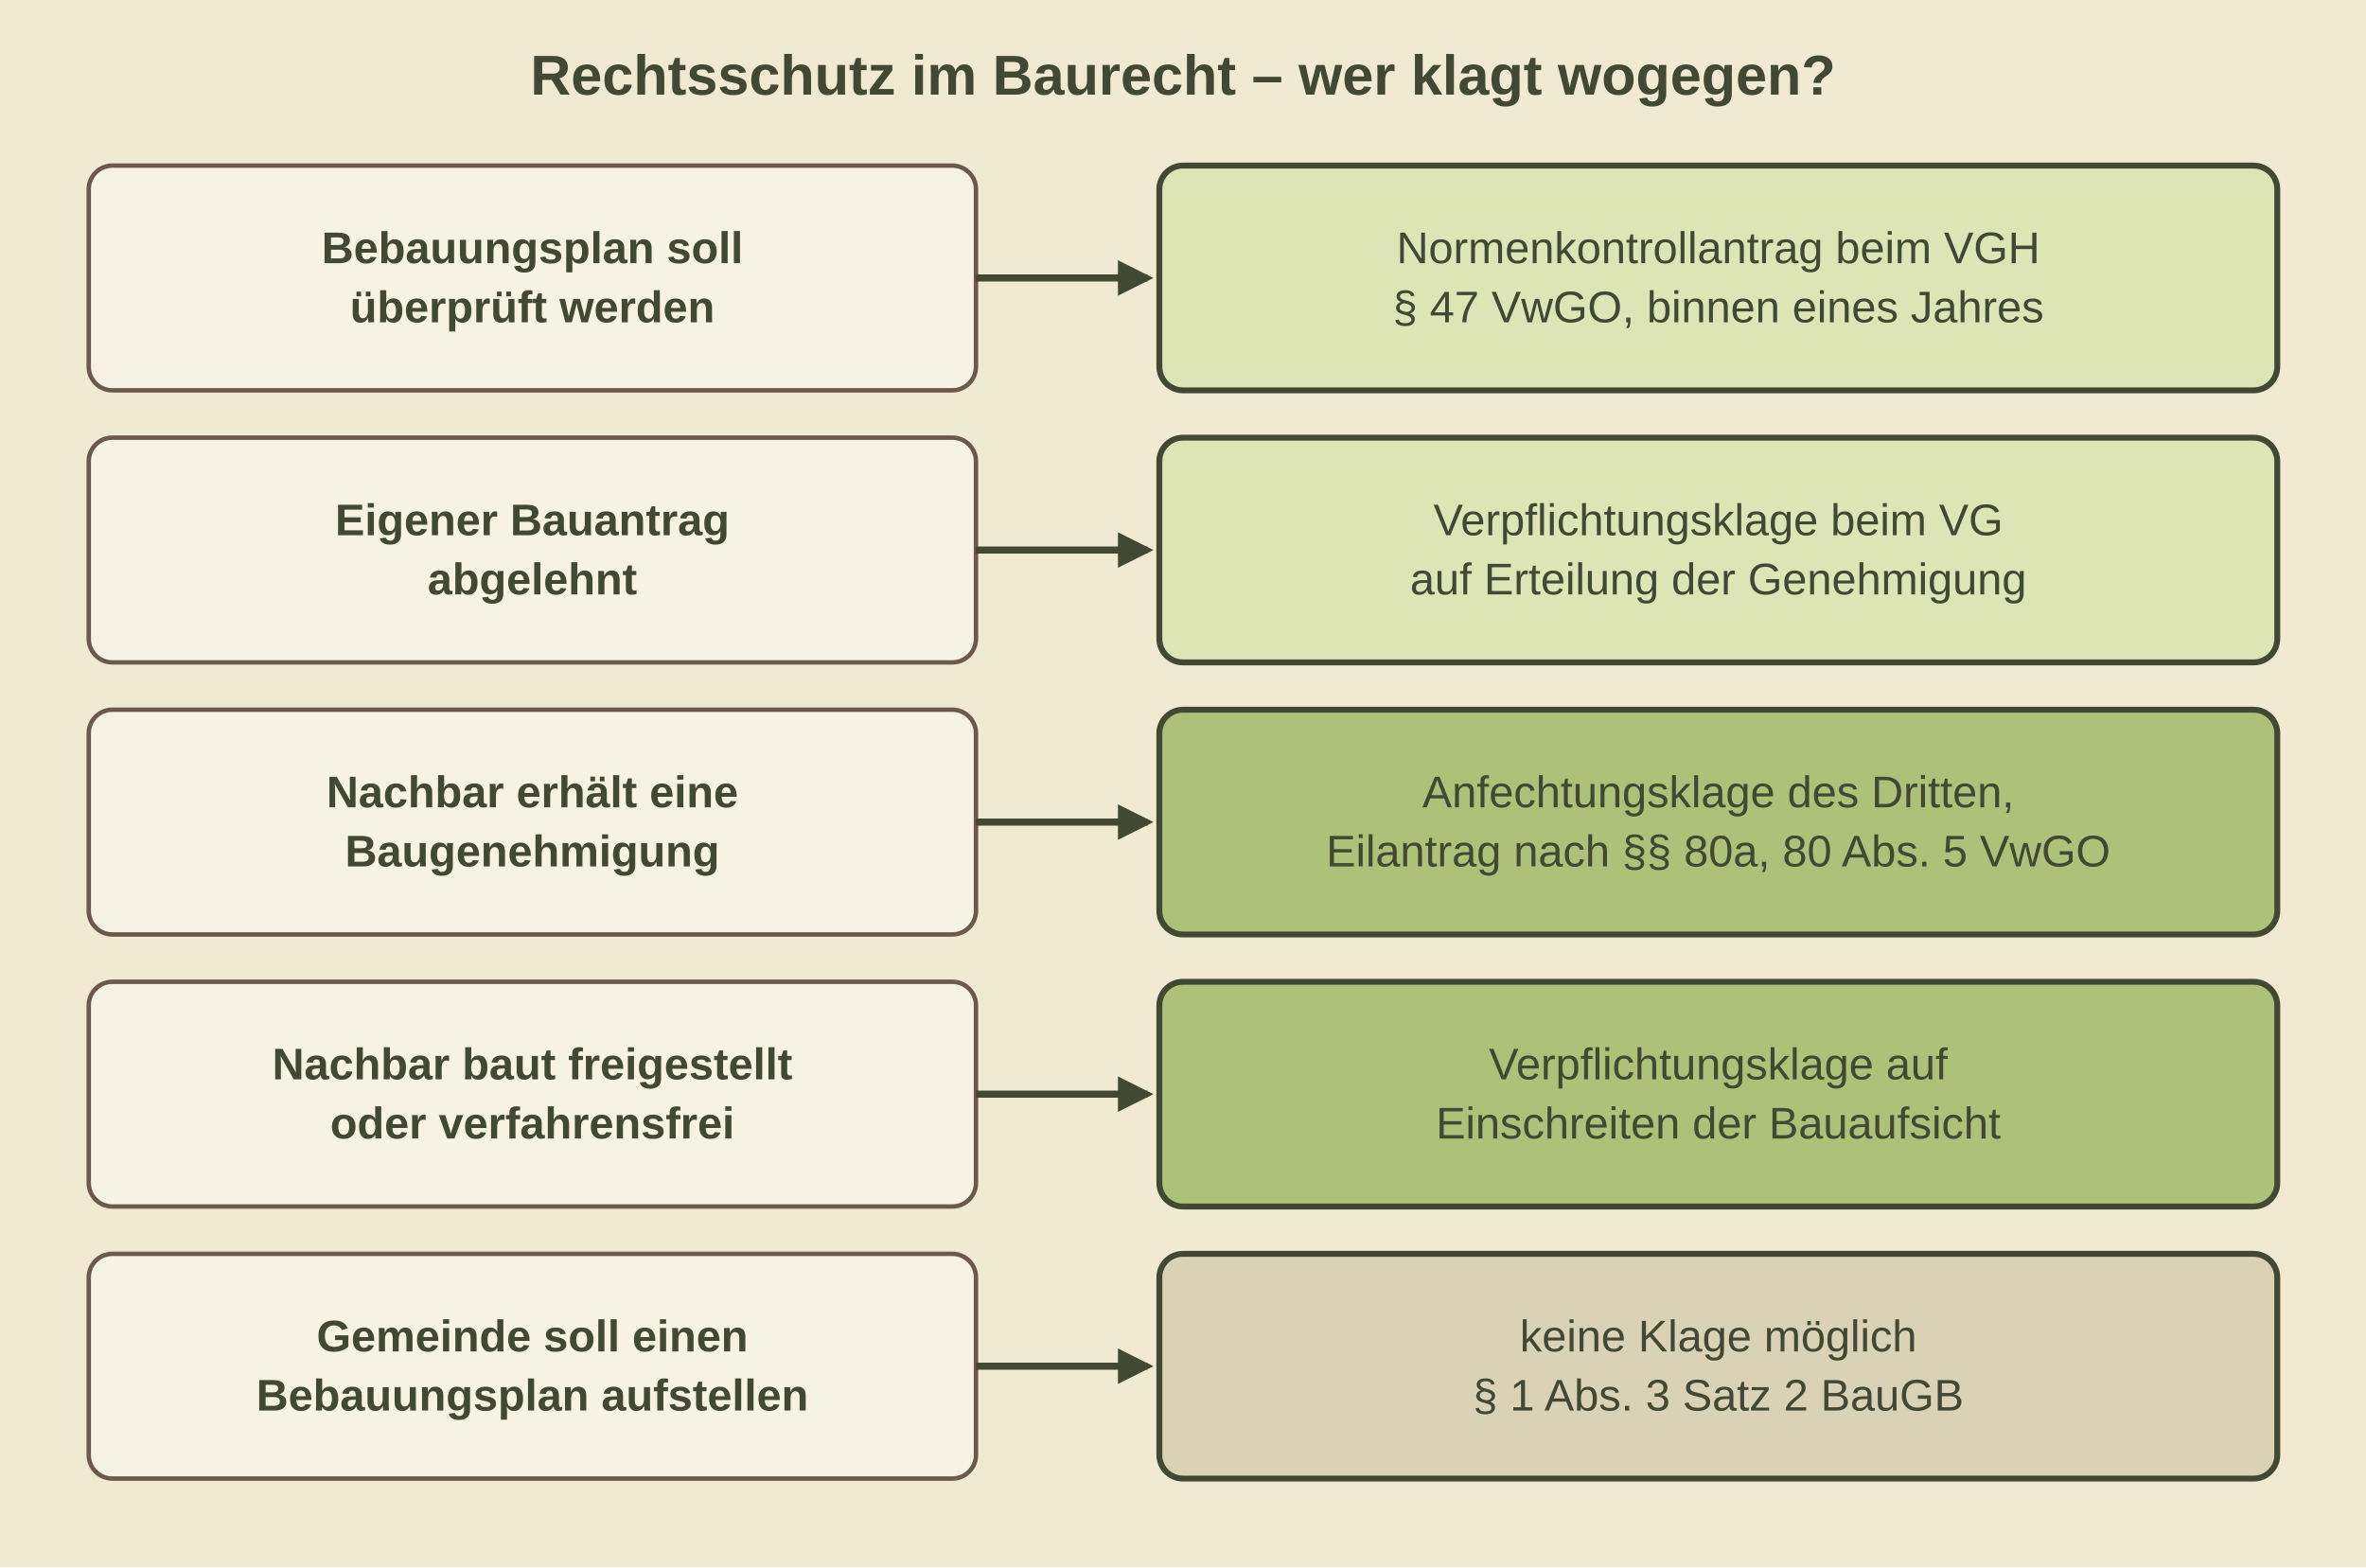
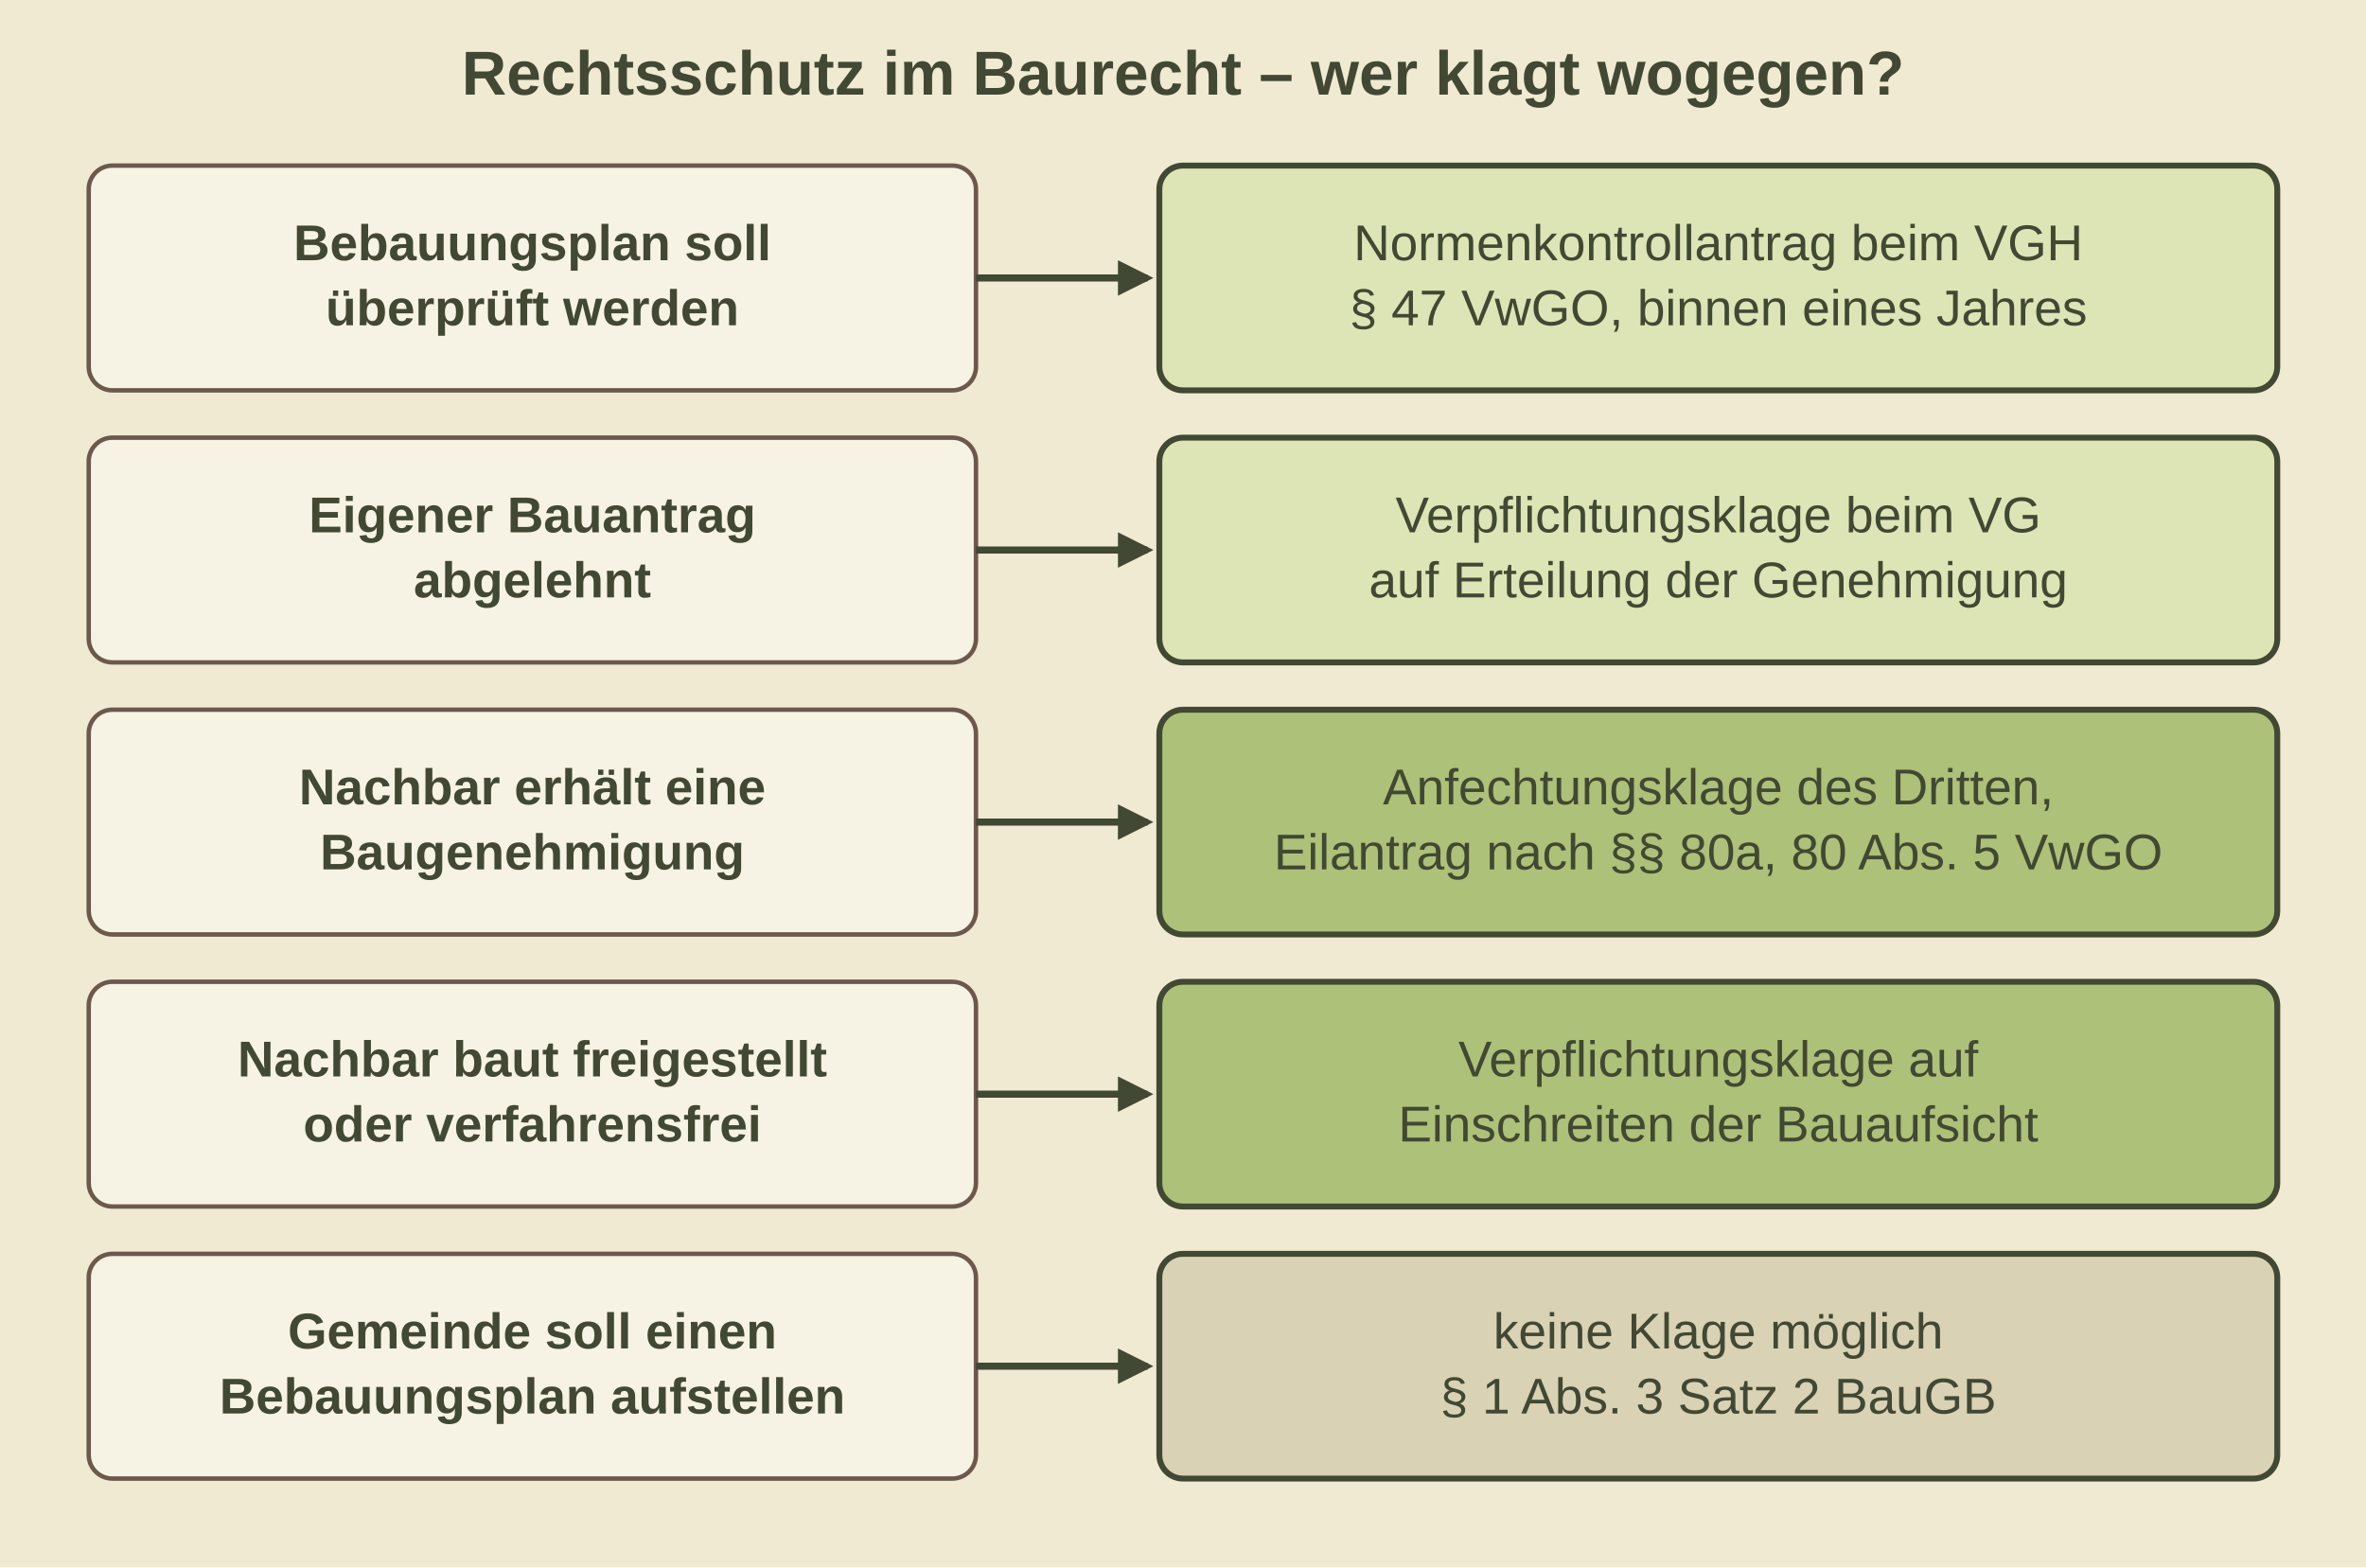
<svg xmlns="http://www.w3.org/2000/svg" viewBox="0 0 800 530" width="800" height="530" font-family="Arial, Helvetica, 'Liberation Sans', sans-serif">
  <rect x="0" y="0" width="800" height="530" fill="#f0ead2" />
-   <text x="400" y="32" font-size="19" text-anchor="middle" font-weight="bold" fill="#414833">Rechtsschutz im Baurecht – wer klagt wogegen?</text>
+   <text x="400" y="32" font-size="21" text-anchor="middle" font-weight="bold" fill="#414833">Rechtsschutz im Baurecht – wer klagt wogegen?</text>
  <rect x="30" y="56" width="300" height="76" rx="8" fill="#f7f3e4" stroke="#6c584c" stroke-width="1.5" />
-   <text x="180" y="89" font-size="15" text-anchor="middle" font-weight="bold" fill="#414833">Bebauungsplan soll</text>
-   <text x="180" y="109" font-size="15" text-anchor="middle" font-weight="bold" fill="#414833">überprüft werden</text>
+   <text x="180" y="88" font-size="17" text-anchor="middle" font-weight="bold" fill="#414833">Bebauungsplan soll</text>
+   <text x="180" y="110" font-size="17" text-anchor="middle" font-weight="bold" fill="#414833">überprüft werden</text>
  <line x1="330" y1="94" x2="388" y2="94" stroke="#414833" stroke-width="2.4" />
  <polygon points="390,94 378,88 378,100" fill="#414833" />
  <rect x="392" y="56" width="378" height="76" rx="8" fill="#dde5b6" stroke="#414833" stroke-width="2" />
-   <text x="581" y="89" font-size="15" text-anchor="middle" font-weight="normal" fill="#414833">Normenkontrollantrag beim VGH</text>
-   <text x="581" y="109" font-size="15" text-anchor="middle" font-weight="normal" fill="#414833">§ 47 VwGO, binnen eines Jahres</text>
+   <text x="581" y="88" font-size="17" text-anchor="middle" font-weight="normal" fill="#414833">Normenkontrollantrag beim VGH</text>
+   <text x="581" y="110" font-size="17" text-anchor="middle" font-weight="normal" fill="#414833">§ 47 VwGO, binnen eines Jahres</text>
  <rect x="30" y="148" width="300" height="76" rx="8" fill="#f7f3e4" stroke="#6c584c" stroke-width="1.5" />
-   <text x="180" y="181" font-size="15" text-anchor="middle" font-weight="bold" fill="#414833">Eigener Bauantrag</text>
-   <text x="180" y="201" font-size="15" text-anchor="middle" font-weight="bold" fill="#414833">abgelehnt</text>
+   <text x="180" y="180" font-size="17" text-anchor="middle" font-weight="bold" fill="#414833">Eigener Bauantrag</text>
+   <text x="180" y="202" font-size="17" text-anchor="middle" font-weight="bold" fill="#414833">abgelehnt</text>
  <line x1="330" y1="186" x2="388" y2="186" stroke="#414833" stroke-width="2.4" />
  <polygon points="390,186 378,180 378,192" fill="#414833" />
  <rect x="392" y="148" width="378" height="76" rx="8" fill="#dde5b6" stroke="#414833" stroke-width="2" />
-   <text x="581" y="181" font-size="15" text-anchor="middle" font-weight="normal" fill="#414833">Verpflichtungsklage beim VG</text>
-   <text x="581" y="201" font-size="15" text-anchor="middle" font-weight="normal" fill="#414833">auf Erteilung der Genehmigung</text>
+   <text x="581" y="180" font-size="17" text-anchor="middle" font-weight="normal" fill="#414833">Verpflichtungsklage beim VG</text>
+   <text x="581" y="202" font-size="17" text-anchor="middle" font-weight="normal" fill="#414833">auf Erteilung der Genehmigung</text>
  <rect x="30" y="240" width="300" height="76" rx="8" fill="#f7f3e4" stroke="#6c584c" stroke-width="1.5" />
-   <text x="180" y="273" font-size="15" text-anchor="middle" font-weight="bold" fill="#414833">Nachbar erhält eine</text>
-   <text x="180" y="293" font-size="15" text-anchor="middle" font-weight="bold" fill="#414833">Baugenehmigung</text>
+   <text x="180" y="272" font-size="17" text-anchor="middle" font-weight="bold" fill="#414833">Nachbar erhält eine</text>
+   <text x="180" y="294" font-size="17" text-anchor="middle" font-weight="bold" fill="#414833">Baugenehmigung</text>
  <line x1="330" y1="278" x2="388" y2="278" stroke="#414833" stroke-width="2.4" />
  <polygon points="390,278 378,272 378,284" fill="#414833" />
  <rect x="392" y="240" width="378" height="76" rx="8" fill="#adc178" stroke="#414833" stroke-width="2" />
-   <text x="581" y="273" font-size="15" text-anchor="middle" font-weight="normal" fill="#414833">Anfechtungsklage des Dritten,</text>
-   <text x="581" y="293" font-size="15" text-anchor="middle" font-weight="normal" fill="#414833">Eilantrag nach §§ 80a, 80 Abs. 5 VwGO</text>
+   <text x="581" y="272" font-size="17" text-anchor="middle" font-weight="normal" fill="#414833">Anfechtungsklage des Dritten,</text>
+   <text x="581" y="294" font-size="17" text-anchor="middle" font-weight="normal" fill="#414833">Eilantrag nach §§ 80a, 80 Abs. 5 VwGO</text>
  <rect x="30" y="332" width="300" height="76" rx="8" fill="#f7f3e4" stroke="#6c584c" stroke-width="1.5" />
-   <text x="180" y="365" font-size="15" text-anchor="middle" font-weight="bold" fill="#414833">Nachbar baut freigestellt</text>
-   <text x="180" y="385" font-size="15" text-anchor="middle" font-weight="bold" fill="#414833">oder verfahrensfrei</text>
+   <text x="180" y="364" font-size="17" text-anchor="middle" font-weight="bold" fill="#414833">Nachbar baut freigestellt</text>
+   <text x="180" y="386" font-size="17" text-anchor="middle" font-weight="bold" fill="#414833">oder verfahrensfrei</text>
  <line x1="330" y1="370" x2="388" y2="370" stroke="#414833" stroke-width="2.4" />
  <polygon points="390,370 378,364 378,376" fill="#414833" />
  <rect x="392" y="332" width="378" height="76" rx="8" fill="#adc178" stroke="#414833" stroke-width="2" />
-   <text x="581" y="365" font-size="15" text-anchor="middle" font-weight="normal" fill="#414833">Verpflichtungsklage auf</text>
-   <text x="581" y="385" font-size="15" text-anchor="middle" font-weight="normal" fill="#414833">Einschreiten der Bauaufsicht</text>
+   <text x="581" y="364" font-size="17" text-anchor="middle" font-weight="normal" fill="#414833">Verpflichtungsklage auf</text>
+   <text x="581" y="386" font-size="17" text-anchor="middle" font-weight="normal" fill="#414833">Einschreiten der Bauaufsicht</text>
  <rect x="30" y="424" width="300" height="76" rx="8" fill="#f7f3e4" stroke="#6c584c" stroke-width="1.5" />
-   <text x="180" y="457" font-size="15" text-anchor="middle" font-weight="bold" fill="#414833">Gemeinde soll einen</text>
-   <text x="180" y="477" font-size="15" text-anchor="middle" font-weight="bold" fill="#414833">Bebauungsplan aufstellen</text>
+   <text x="180" y="456" font-size="17" text-anchor="middle" font-weight="bold" fill="#414833">Gemeinde soll einen</text>
+   <text x="180" y="478" font-size="17" text-anchor="middle" font-weight="bold" fill="#414833">Bebauungsplan aufstellen</text>
  <line x1="330" y1="462" x2="388" y2="462" stroke="#414833" stroke-width="2.4" />
  <polygon points="390,462 378,456 378,468" fill="#414833" />
  <rect x="392" y="424" width="378" height="76" rx="8" fill="#d9d2b4" stroke="#414833" stroke-width="2" />
-   <text x="581" y="457" font-size="15" text-anchor="middle" font-weight="normal" fill="#414833">keine Klage möglich</text>
-   <text x="581" y="477" font-size="15" text-anchor="middle" font-weight="normal" fill="#414833">§ 1 Abs. 3 Satz 2 BauGB</text>
+   <text x="581" y="456" font-size="17" text-anchor="middle" font-weight="normal" fill="#414833">keine Klage möglich</text>
+   <text x="581" y="478" font-size="17" text-anchor="middle" font-weight="normal" fill="#414833">§ 1 Abs. 3 Satz 2 BauGB</text>
</svg>
